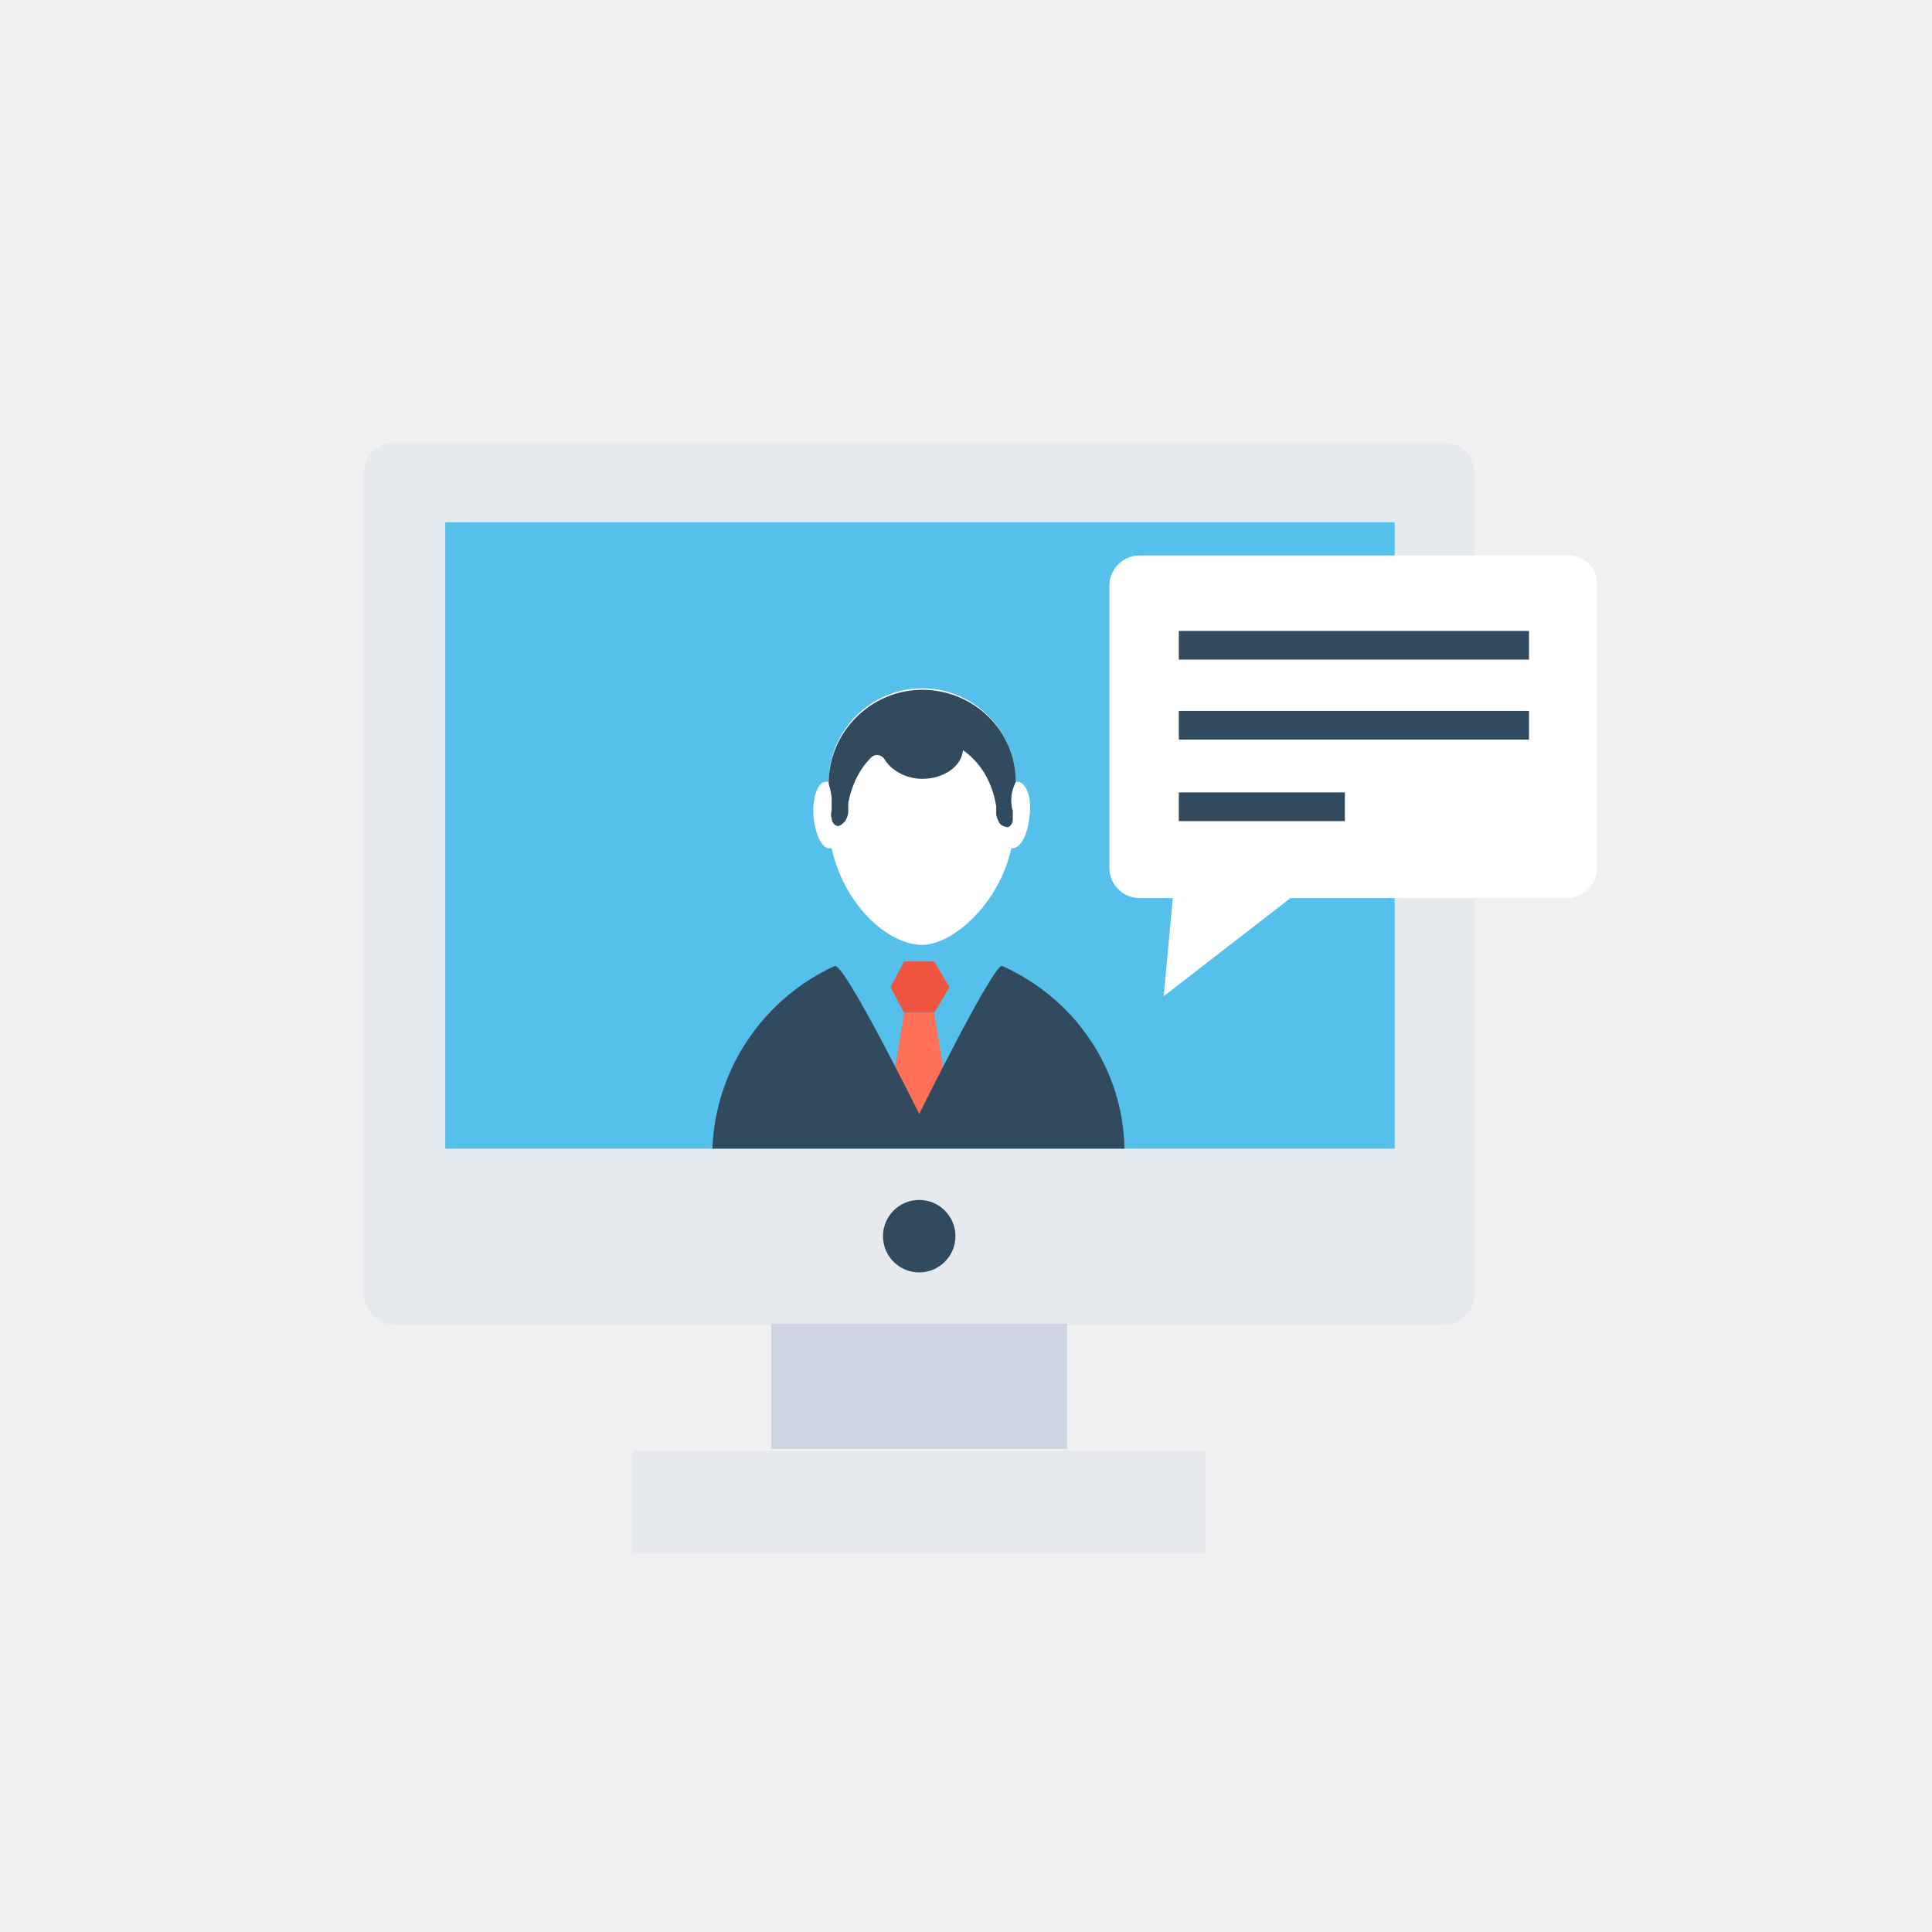
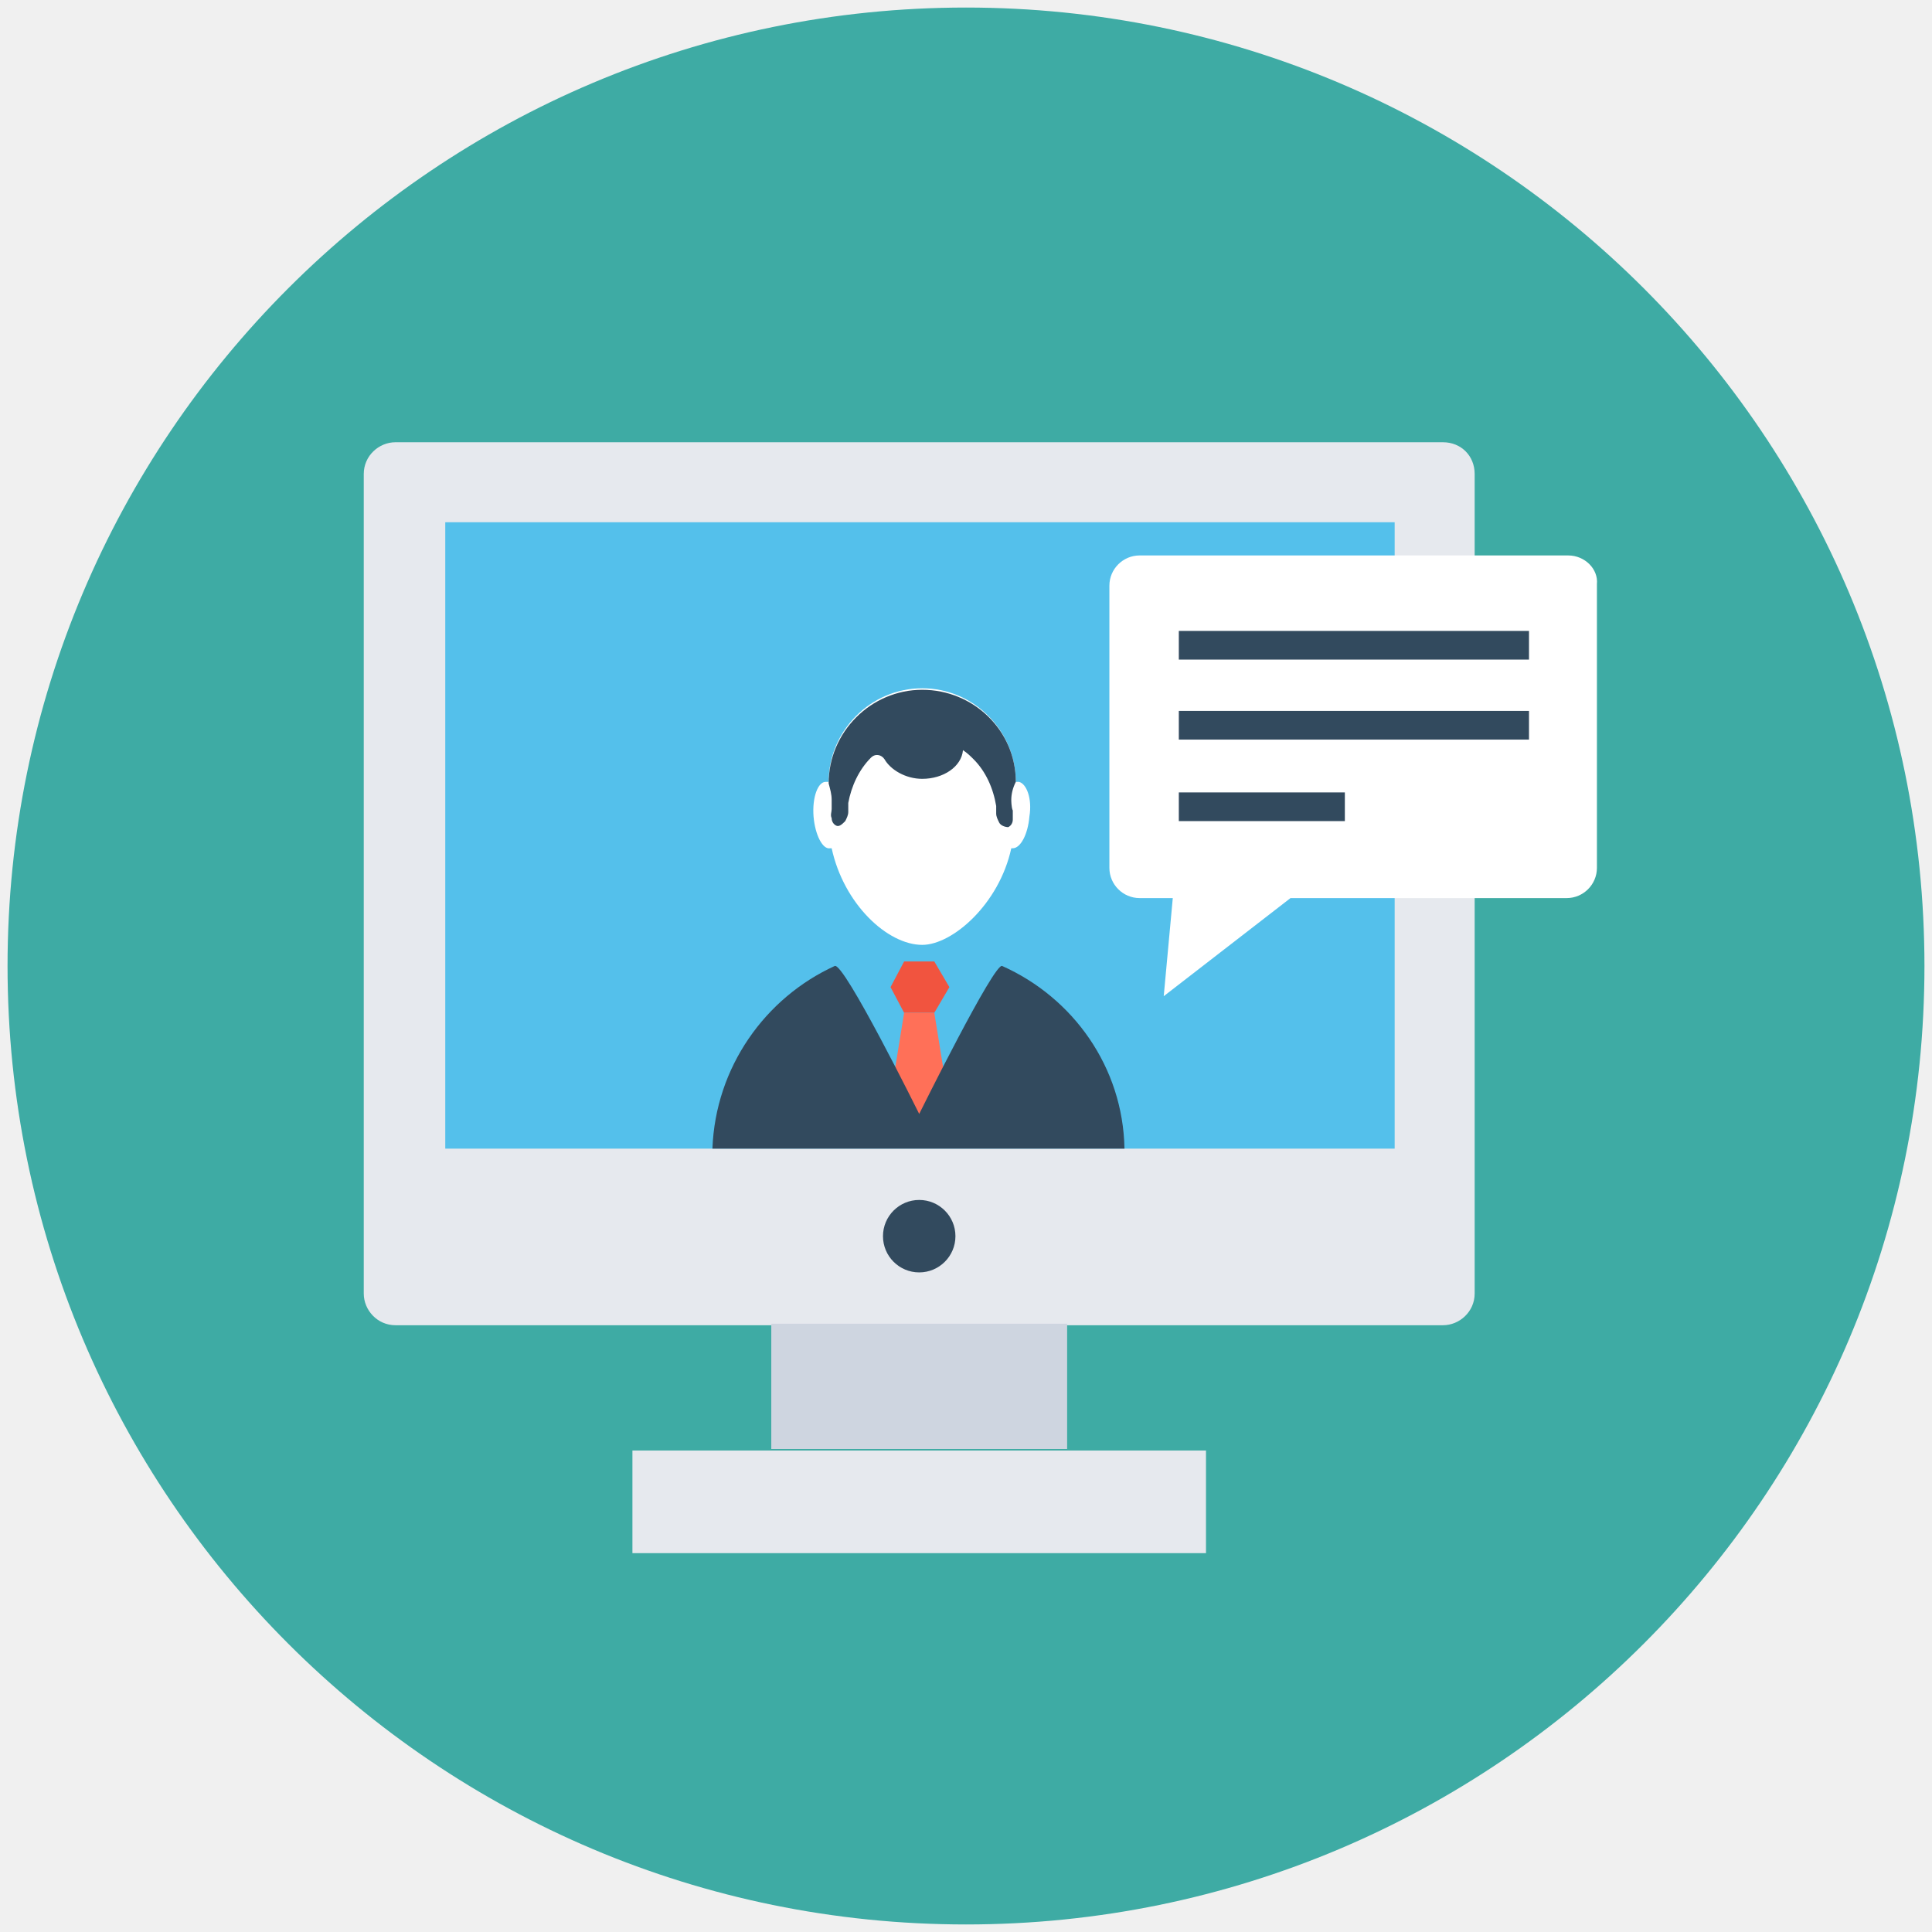
<svg xmlns="http://www.w3.org/2000/svg" version="1.1" id="Layer_1" x="0px" y="0px" viewBox="0 0 128 128" enable-background="new 0 0 128 128" xml:space="preserve">
  <g>
-     <circle fill="none" cx="64" cy="64" r="63.5" />
+     <circle fill="#3eaba4" cx="64" cy="64" r="63.5" />
    <g>
      <path fill="#E6E9EE" d="M95.6,29.3H26.2c-1.1,0-2.1,0.9-2.1,2.1v54.3c0,1.1,0.9,2.1,2.1,2.1h69.4c1.1,0,2.1-0.9,2.1-2.1V31.4    C97.7,30.2,96.8,29.3,95.6,29.3z" />
      <rect x="29.5" y="34.6" fill="#54C0EB" width="62.9" height="41.5" />
      <rect x="51.1" y="87.7" fill="#CED5E0" width="19.6" height="8.3" />
      <rect x="41.9" y="96.1" fill="#E6E9EE" width="38" height="6.8" />
      <circle fill="#324A5E" cx="60.9" cy="81.9" r="2.4" />
      <g>
        <polygon fill="#F1543F" points="59.9,67.1 59,65.4 59.9,63.7 61.9,63.7 62.9,65.4 61.9,67.1    " />
        <path fill="#FFFFFF" d="M67.5,51.8c-0.1,0-0.1,0-0.2,0c0,0,0,0,0,0c0-3.4-2.8-6.2-6.2-6.2c0,0,0,0,0,0c0,0,0,0,0,0c0,0,0,0,0,0     c-3.4,0-6.2,2.8-6.2,6.2c0,0,0,0,0,0c-0.1,0-0.1,0-0.2,0c-0.5,0-0.9,1-0.8,2.3c0.1,1.2,0.6,2.2,1.1,2.1c0,0,0.1,0,0.1,0     c0.8,3.7,3.7,6.4,6,6.4c2,0,5.1-2.7,5.9-6.4c0,0,0.1,0,0.1,0c0.5,0,1-0.9,1.1-2.1C68.4,52.9,68,51.9,67.5,51.8z" />
        <polygon fill="#FF7058" points="63,73.9 58.8,73.9 59.9,67.1 61.9,67.1    " />
        <path fill="#324A5E" d="M60.9,73.8c0,0-5-10.1-5.6-9.8c-4.6,2.1-7.9,6.7-8.1,12.1h27.3c-0.1-5.4-3.4-10-8.1-12.1     C65.9,63.7,60.9,73.8,60.9,73.8z" />
        <polygon fill="#FFFFFF" points="61.1,48.8 61.1,48.8 61.1,48.8    " />
        <path fill="#324A5E" d="M67,53c0-0.4,0.1-0.8,0.3-1.2c0-3.4-2.8-6.1-6.2-6.1c0,0,0,0,0,0c0,0,0,0,0,0c0,0,0,0,0,0     c-3.4,0-6.2,2.8-6.2,6.2c0.1,0.4,0.2,0.7,0.2,1.1c0,0,0,0.6,0,0.6c0,0.2-0.1,0.4,0,0.6c0,0.2,0.1,0.4,0.3,0.5     c0.2,0.1,0.4-0.1,0.6-0.3c0.1-0.2,0.2-0.4,0.2-0.6c0-0.1,0-0.6,0-0.6c0.2-1.1,0.7-2.2,1.5-3c0,0,0,0,0,0c0.3-0.3,0.7-0.2,0.9,0.1     c0.4,0.7,1.4,1.3,2.5,1.3c1.4,0,2.6-0.8,2.7-1.9c0.3,0.2,0.5,0.4,0.7,0.6c0.8,0.8,1.3,1.9,1.5,3.1c0,0,0,0.5,0,0.5     c0,0.2,0.1,0.4,0.2,0.6c0.1,0.2,0.4,0.3,0.6,0.3c0.2-0.1,0.3-0.3,0.3-0.5c0-0.2,0-0.4,0-0.6C67,53.5,67,53,67,53z" />
      </g>
      <path fill="#FFFFFF" d="M103.9,36.8H75.5c-1.1,0-2,0.9-2,2v18.7c0,1.1,0.9,2,2,2h2.2l-0.6,6.5l8.4-6.5h18.3c1.1,0,2-0.9,2-2V38.7    C105.9,37.7,105,36.8,103.9,36.8z" />
      <g>
        <rect x="78.1" y="41.8" fill="#324A5E" width="23.2" height="1.9" />
        <rect x="78.1" y="47.1" fill="#324A5E" width="23.2" height="1.9" />
        <rect x="78.1" y="52.5" fill="#324A5E" width="11" height="1.9" />
      </g>
    </g>
  </g>
</svg>
